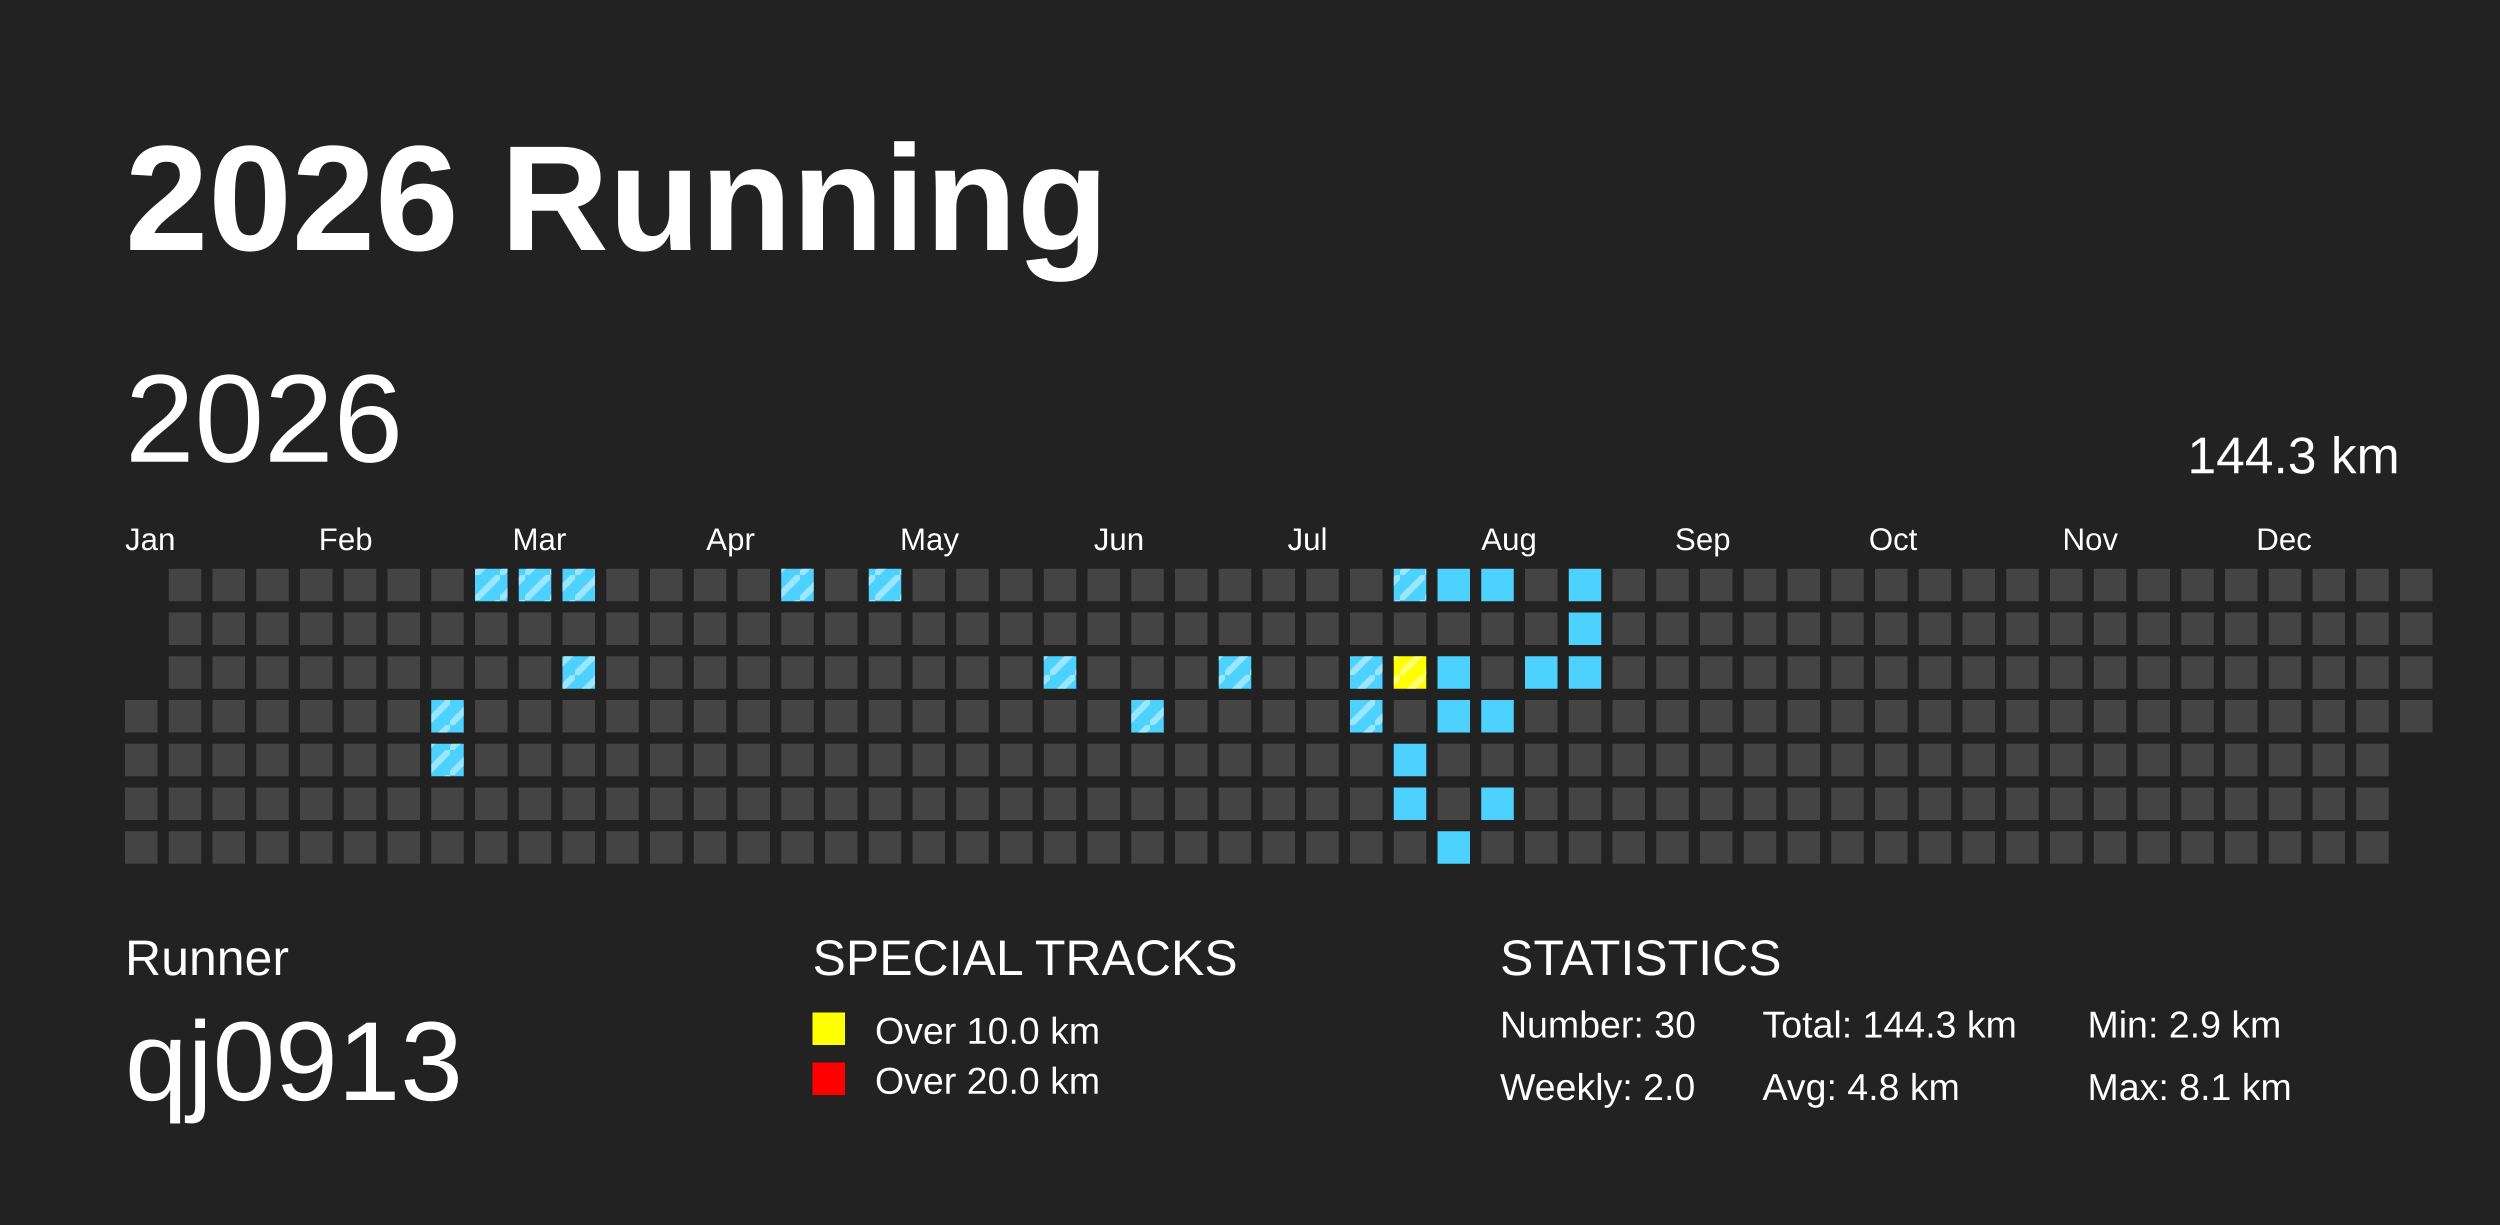
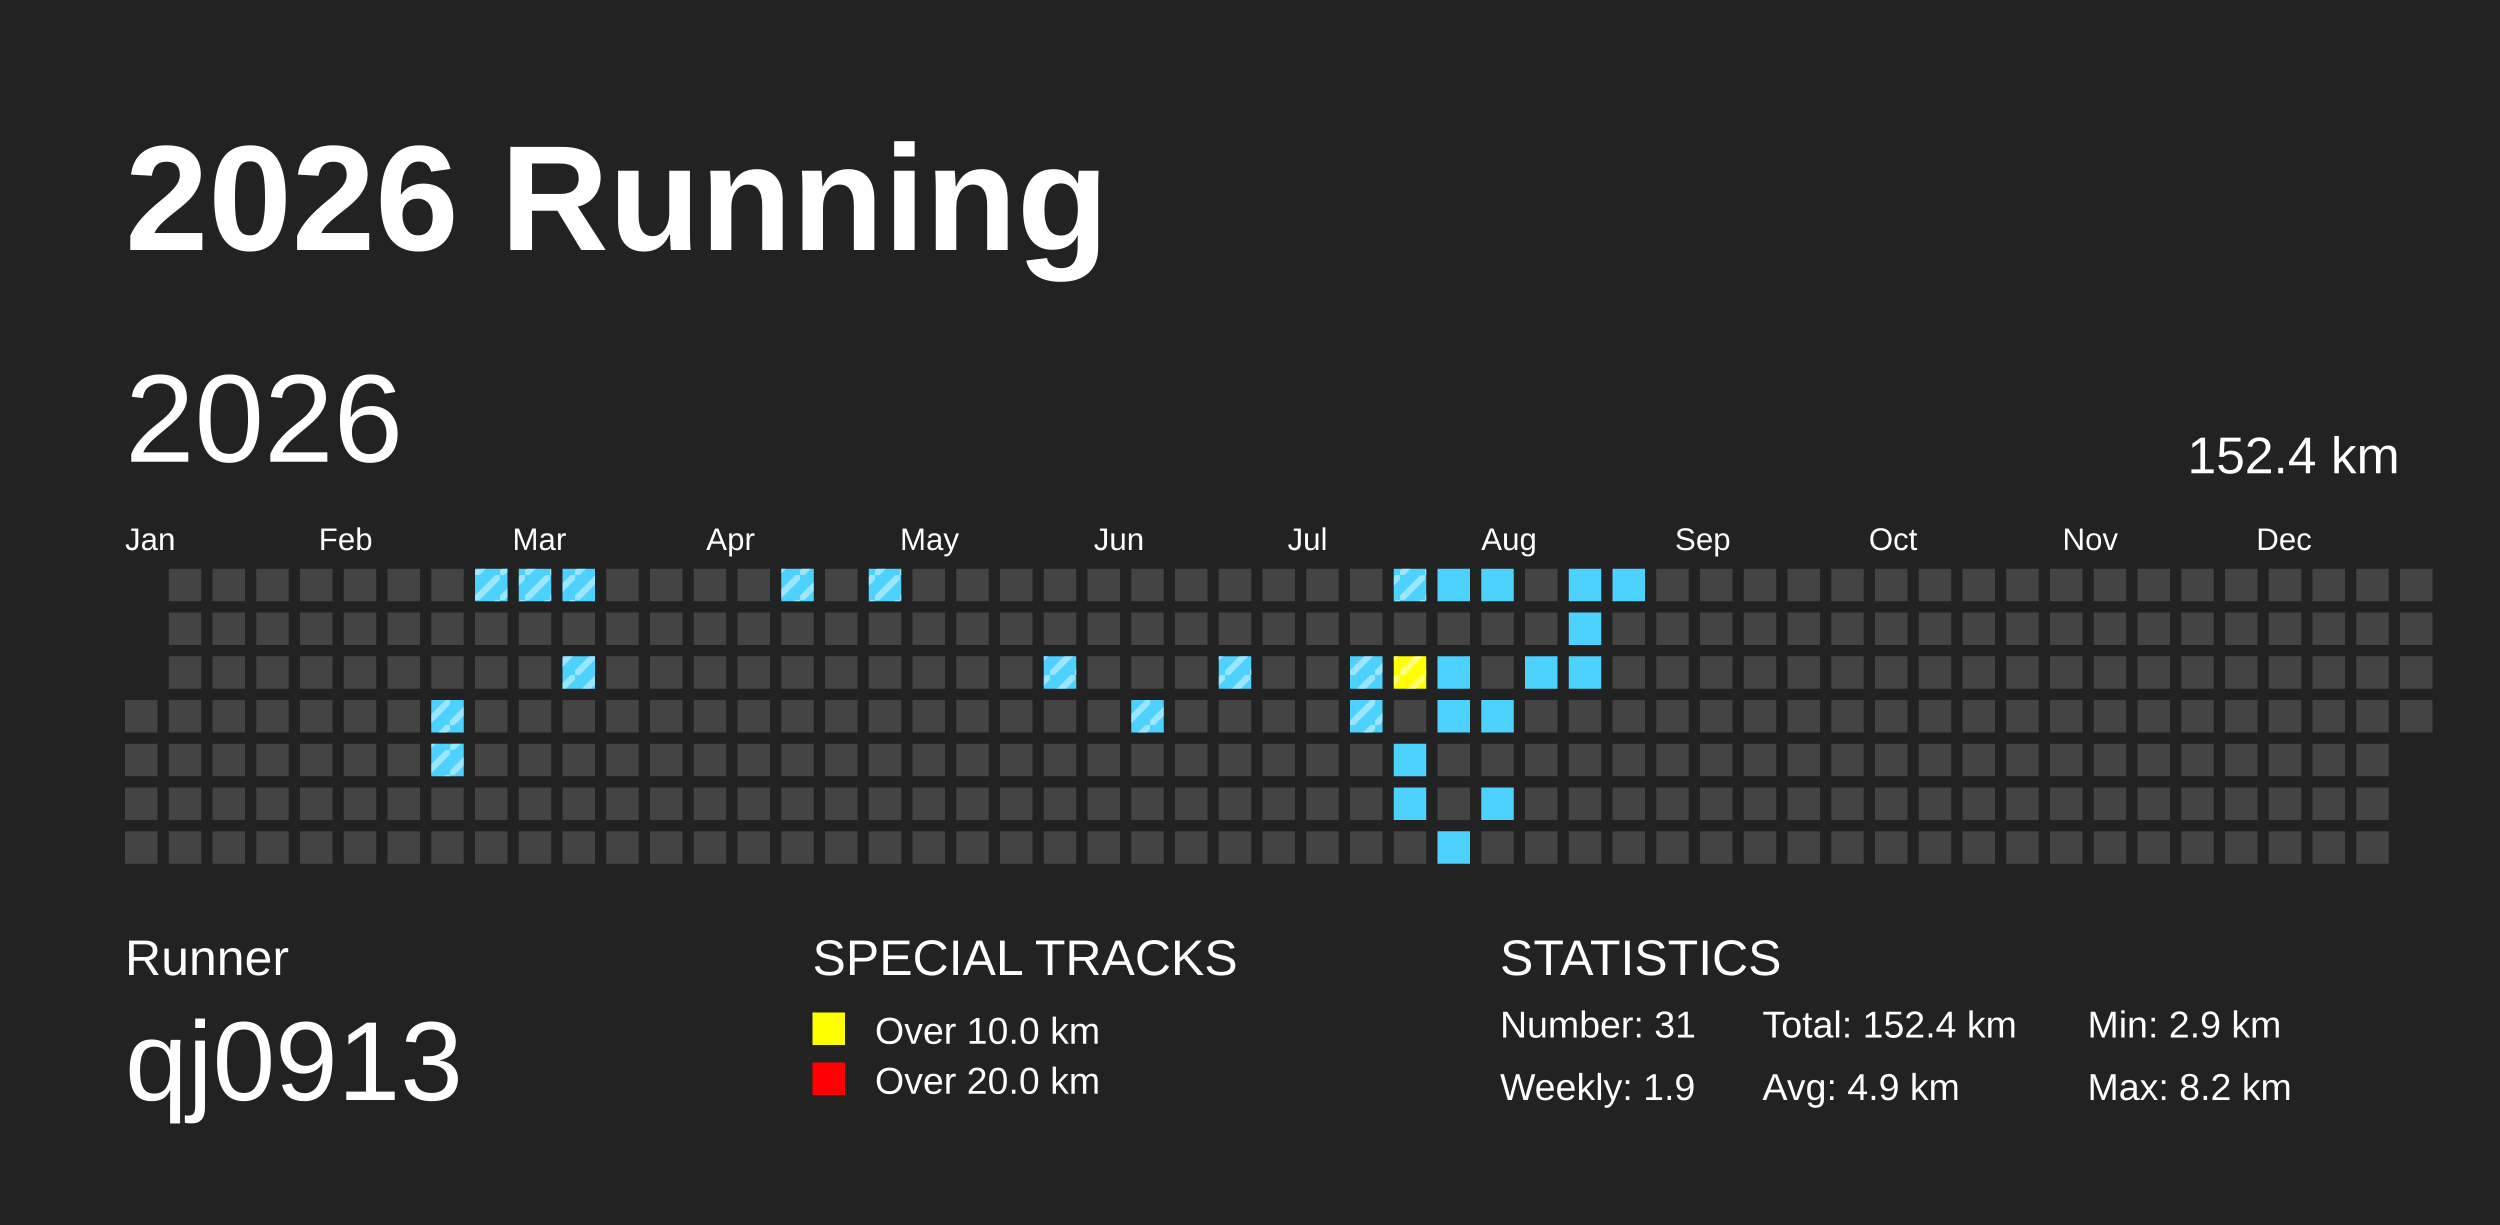
<svg xmlns="http://www.w3.org/2000/svg" baseProfile="full" height="98mm" version="1.1" viewBox="0,0,200,98" width="200mm">
  <defs>
    <pattern height="2" id="indoor-stripe" patternUnits="userSpaceOnUse" width="2">
      <line stroke="white" stroke-opacity="0.45" stroke-width="0.5" x1="0" x2="2" y1="2" y2="0" />
    </pattern>
  </defs>
  <rect fill="#222222" height="98" width="200" x="0" y="0" />
  <text fill="#FFFFFF" style="font-size:12px; font-family:Arial; font-weight:bold;" x="10" y="20">2026 Running</text>
  <text fill="#FFFFFF" style="font-size:4px; font-family:Arial" x="10" y="78">Runner</text>
  <text fill="#FFFFFF" style="font-size:9px; font-family:Arial" x="10" y="88">qj0913</text>
  <text fill="#FFFFFF" style="font-size:4px; font-family:Arial" x="65" y="78">SPECIAL TRACKS</text>
  <rect fill="yellow" height="2.6" width="2.6" x="65" y="81" />
  <text fill="#FFFFFF" style="font-size:3px; font-family:Arial" x="70" y="83.5">Over 10.0 km</text>
  <rect fill="red" height="2.6" width="2.6" x="65" y="85" />
  <text fill="#FFFFFF" style="font-size:3px; font-family:Arial" x="70" y="87.5">Over 20.0 km</text>
  <text fill="#FFFFFF" style="font-size:4px; font-family:Arial" x="120" y="78">STATISTICS</text>
-   <text fill="#FFFFFF" style="font-size:3px; font-family:Arial" x="120" y="83">Number: 30</text>
-   <text fill="#FFFFFF" style="font-size:3px; font-family:Arial" x="120" y="88">Weekly: 2.0</text>
-   <text fill="#FFFFFF" style="font-size:3px; font-family:Arial" x="141" y="83">Total: 144.3 km</text>
-   <text fill="#FFFFFF" style="font-size:3px; font-family:Arial" x="141" y="88">Avg: 4.8 km</text>
+   <text fill="#FFFFFF" style="font-size:3px; font-family:Arial" x="120" y="83">Number: 31</text>
+   <text fill="#FFFFFF" style="font-size:3px; font-family:Arial" x="120" y="88">Weekly: 1.9</text>
+   <text fill="#FFFFFF" style="font-size:3px; font-family:Arial" x="141" y="83">Total: 152.4 km</text>
+   <text fill="#FFFFFF" style="font-size:3px; font-family:Arial" x="141" y="88">Avg: 4.9 km</text>
  <text fill="#FFFFFF" style="font-size:3px; font-family:Arial" x="167" y="83">Min: 2.9 km</text>
-   <text fill="#FFFFFF" style="font-size:3px; font-family:Arial" x="167" y="88">Max: 8.1 km</text>
+   <text fill="#FFFFFF" style="font-size:3px; font-family:Arial" x="167" y="88">Max: 8.2 km</text>
  <text dominant-baseline="hanging" fill="#FFFFFF" style="font-size:10.0px; font-family:Arial;" x="10" y="30">2026</text>
-   <text dominant-baseline="hanging" fill="#FFFFFF" style="font-size:4.125px; font-family:Arial;" x="175" y="35">144.3 km</text>
+   <text dominant-baseline="hanging" fill="#FFFFFF" style="font-size:4.125px; font-family:Arial;" x="175" y="35">152.4 km</text>
  <text fill="#FFFFFF" style="font-size:2.5px; font-family:Arial" x="10.0" y="44">Jan</text>
  <text fill="#FFFFFF" style="font-size:2.5px; font-family:Arial" x="25.5" y="44">Feb</text>
  <text fill="#FFFFFF" style="font-size:2.5px; font-family:Arial" x="41.0" y="44">Mar</text>
  <text fill="#FFFFFF" style="font-size:2.5px; font-family:Arial" x="56.5" y="44">Apr</text>
  <text fill="#FFFFFF" style="font-size:2.5px; font-family:Arial" x="72.0" y="44">May</text>
  <text fill="#FFFFFF" style="font-size:2.5px; font-family:Arial" x="87.5" y="44">Jun</text>
  <text fill="#FFFFFF" style="font-size:2.5px; font-family:Arial" x="103.0" y="44">Jul</text>
  <text fill="#FFFFFF" style="font-size:2.5px; font-family:Arial" x="118.5" y="44">Aug</text>
  <text fill="#FFFFFF" style="font-size:2.5px; font-family:Arial" x="134.0" y="44">Sep</text>
  <text fill="#FFFFFF" style="font-size:2.5px; font-family:Arial" x="149.5" y="44">Oct</text>
  <text fill="#FFFFFF" style="font-size:2.5px; font-family:Arial" x="165.0" y="44">Nov</text>
  <text fill="#FFFFFF" style="font-size:2.5px; font-family:Arial" x="180.5" y="44">Dec</text>
  <rect fill="#444444" height="2.6" width="2.6" x="10.0" y="56.0" />
  <rect fill="#444444" height="2.6" width="2.6" x="10.0" y="59.5" />
  <rect fill="#444444" height="2.6" width="2.6" x="10.0" y="63.0" />
  <rect fill="#444444" height="2.6" width="2.6" x="10.0" y="66.5" />
  <rect fill="#444444" height="2.6" width="2.6" x="13.5" y="45.5" />
  <rect fill="#444444" height="2.6" width="2.6" x="13.5" y="49.0" />
  <rect fill="#444444" height="2.6" width="2.6" x="13.5" y="52.5" />
  <rect fill="#444444" height="2.6" width="2.6" x="13.5" y="56.0" />
  <rect fill="#444444" height="2.6" width="2.6" x="13.5" y="59.5" />
  <rect fill="#444444" height="2.6" width="2.6" x="13.5" y="63.0" />
  <rect fill="#444444" height="2.6" width="2.6" x="13.5" y="66.5" />
  <rect fill="#444444" height="2.6" width="2.6" x="17.0" y="45.5" />
  <rect fill="#444444" height="2.6" width="2.6" x="17.0" y="49.0" />
  <rect fill="#444444" height="2.6" width="2.6" x="17.0" y="52.5" />
  <rect fill="#444444" height="2.6" width="2.6" x="17.0" y="56.0" />
  <rect fill="#444444" height="2.6" width="2.6" x="17.0" y="59.5" />
  <rect fill="#444444" height="2.6" width="2.6" x="17.0" y="63.0" />
  <rect fill="#444444" height="2.6" width="2.6" x="17.0" y="66.5" />
  <rect fill="#444444" height="2.6" width="2.6" x="20.5" y="45.5" />
  <rect fill="#444444" height="2.6" width="2.6" x="20.5" y="49.0" />
  <rect fill="#444444" height="2.6" width="2.6" x="20.5" y="52.5" />
  <rect fill="#444444" height="2.6" width="2.6" x="20.5" y="56.0" />
  <rect fill="#444444" height="2.6" width="2.6" x="20.5" y="59.5" />
  <rect fill="#444444" height="2.6" width="2.6" x="20.5" y="63.0" />
  <rect fill="#444444" height="2.6" width="2.6" x="20.5" y="66.5" />
  <rect fill="#444444" height="2.6" width="2.6" x="24.0" y="45.5" />
  <rect fill="#444444" height="2.6" width="2.6" x="24.0" y="49.0" />
  <rect fill="#444444" height="2.6" width="2.6" x="24.0" y="52.5" />
  <rect fill="#444444" height="2.6" width="2.6" x="24.0" y="56.0" />
  <rect fill="#444444" height="2.6" width="2.6" x="24.0" y="59.5" />
  <rect fill="#444444" height="2.6" width="2.6" x="24.0" y="63.0" />
  <rect fill="#444444" height="2.6" width="2.6" x="24.0" y="66.5" />
  <rect fill="#444444" height="2.6" width="2.6" x="27.5" y="45.5" />
  <rect fill="#444444" height="2.6" width="2.6" x="27.5" y="49.0" />
  <rect fill="#444444" height="2.6" width="2.6" x="27.5" y="52.5" />
  <rect fill="#444444" height="2.6" width="2.6" x="27.5" y="56.0" />
  <rect fill="#444444" height="2.6" width="2.6" x="27.5" y="59.5" />
  <rect fill="#444444" height="2.6" width="2.6" x="27.5" y="63.0" />
  <rect fill="#444444" height="2.6" width="2.6" x="27.5" y="66.5" />
  <rect fill="#444444" height="2.6" width="2.6" x="31.0" y="45.5" />
  <rect fill="#444444" height="2.6" width="2.6" x="31.0" y="49.0" />
  <rect fill="#444444" height="2.6" width="2.6" x="31.0" y="52.5" />
  <rect fill="#444444" height="2.6" width="2.6" x="31.0" y="56.0" />
  <rect fill="#444444" height="2.6" width="2.6" x="31.0" y="59.5" />
  <rect fill="#444444" height="2.6" width="2.6" x="31.0" y="63.0" />
  <rect fill="#444444" height="2.6" width="2.6" x="31.0" y="66.5" />
  <rect fill="#444444" height="2.6" width="2.6" x="34.5" y="45.5" />
  <rect fill="#444444" height="2.6" width="2.6" x="34.5" y="49.0" />
  <rect fill="#444444" height="2.6" width="2.6" x="34.5" y="52.5" />
  <rect fill="#4DD2FF" height="2.6" width="2.6" x="34.5" y="56.0" />
  <rect fill="url(#indoor-stripe)" height="2.6" style="pointer-events: none;" width="2.6" x="34.5" y="56.0" />
  <rect fill="#4DD2FF" height="2.6" width="2.6" x="34.5" y="59.5" />
  <rect fill="url(#indoor-stripe)" height="2.6" style="pointer-events: none;" width="2.6" x="34.5" y="59.5" />
  <rect fill="#444444" height="2.6" width="2.6" x="34.5" y="63.0" />
  <rect fill="#444444" height="2.6" width="2.6" x="34.5" y="66.5" />
  <rect fill="#4DD2FF" height="2.6" width="2.6" x="38.0" y="45.5" />
  <rect fill="url(#indoor-stripe)" height="2.6" style="pointer-events: none;" width="2.6" x="38.0" y="45.5" />
  <rect fill="#444444" height="2.6" width="2.6" x="38.0" y="49.0" />
  <rect fill="#444444" height="2.6" width="2.6" x="38.0" y="52.5" />
  <rect fill="#444444" height="2.6" width="2.6" x="38.0" y="56.0" />
  <rect fill="#444444" height="2.6" width="2.6" x="38.0" y="59.5" />
  <rect fill="#444444" height="2.6" width="2.6" x="38.0" y="63.0" />
  <rect fill="#444444" height="2.6" width="2.6" x="38.0" y="66.5" />
  <rect fill="#4DD2FF" height="2.6" width="2.6" x="41.5" y="45.5" />
  <rect fill="url(#indoor-stripe)" height="2.6" style="pointer-events: none;" width="2.6" x="41.5" y="45.5" />
  <rect fill="#444444" height="2.6" width="2.6" x="41.5" y="49.0" />
  <rect fill="#444444" height="2.6" width="2.6" x="41.5" y="52.5" />
  <rect fill="#444444" height="2.6" width="2.6" x="41.5" y="56.0" />
  <rect fill="#444444" height="2.6" width="2.6" x="41.5" y="59.5" />
  <rect fill="#444444" height="2.6" width="2.6" x="41.5" y="63.0" />
  <rect fill="#444444" height="2.6" width="2.6" x="41.5" y="66.5" />
  <rect fill="#4DD2FF" height="2.6" width="2.6" x="45.0" y="45.5" />
  <rect fill="url(#indoor-stripe)" height="2.6" style="pointer-events: none;" width="2.6" x="45.0" y="45.5" />
  <rect fill="#444444" height="2.6" width="2.6" x="45.0" y="49.0" />
  <rect fill="#4DD2FF" height="2.6" width="2.6" x="45.0" y="52.5" />
  <rect fill="url(#indoor-stripe)" height="2.6" style="pointer-events: none;" width="2.6" x="45.0" y="52.5" />
  <rect fill="#444444" height="2.6" width="2.6" x="45.0" y="56.0" />
  <rect fill="#444444" height="2.6" width="2.6" x="45.0" y="59.5" />
  <rect fill="#444444" height="2.6" width="2.6" x="45.0" y="63.0" />
  <rect fill="#444444" height="2.6" width="2.6" x="45.0" y="66.5" />
  <rect fill="#444444" height="2.6" width="2.6" x="48.5" y="45.5" />
  <rect fill="#444444" height="2.6" width="2.6" x="48.5" y="49.0" />
  <rect fill="#444444" height="2.6" width="2.6" x="48.5" y="52.5" />
  <rect fill="#444444" height="2.6" width="2.6" x="48.5" y="56.0" />
  <rect fill="#444444" height="2.6" width="2.6" x="48.5" y="59.5" />
  <rect fill="#444444" height="2.6" width="2.6" x="48.5" y="63.0" />
  <rect fill="#444444" height="2.6" width="2.6" x="48.5" y="66.5" />
  <rect fill="#444444" height="2.6" width="2.6" x="52.0" y="45.5" />
  <rect fill="#444444" height="2.6" width="2.6" x="52.0" y="49.0" />
  <rect fill="#444444" height="2.6" width="2.6" x="52.0" y="52.5" />
  <rect fill="#444444" height="2.6" width="2.6" x="52.0" y="56.0" />
  <rect fill="#444444" height="2.6" width="2.6" x="52.0" y="59.5" />
  <rect fill="#444444" height="2.6" width="2.6" x="52.0" y="63.0" />
  <rect fill="#444444" height="2.6" width="2.6" x="52.0" y="66.5" />
  <rect fill="#444444" height="2.6" width="2.6" x="55.5" y="45.5" />
  <rect fill="#444444" height="2.6" width="2.6" x="55.5" y="49.0" />
  <rect fill="#444444" height="2.6" width="2.6" x="55.5" y="52.5" />
  <rect fill="#444444" height="2.6" width="2.6" x="55.5" y="56.0" />
  <rect fill="#444444" height="2.6" width="2.6" x="55.5" y="59.5" />
  <rect fill="#444444" height="2.6" width="2.6" x="55.5" y="63.0" />
  <rect fill="#444444" height="2.6" width="2.6" x="55.5" y="66.5" />
  <rect fill="#444444" height="2.6" width="2.6" x="59.0" y="45.5" />
  <rect fill="#444444" height="2.6" width="2.6" x="59.0" y="49.0" />
  <rect fill="#444444" height="2.6" width="2.6" x="59.0" y="52.5" />
  <rect fill="#444444" height="2.6" width="2.6" x="59.0" y="56.0" />
  <rect fill="#444444" height="2.6" width="2.6" x="59.0" y="59.5" />
  <rect fill="#444444" height="2.6" width="2.6" x="59.0" y="63.0" />
  <rect fill="#444444" height="2.6" width="2.6" x="59.0" y="66.5" />
  <rect fill="#4DD2FF" height="2.6" width="2.6" x="62.5" y="45.5" />
  <rect fill="url(#indoor-stripe)" height="2.6" style="pointer-events: none;" width="2.6" x="62.5" y="45.5" />
  <rect fill="#444444" height="2.6" width="2.6" x="62.5" y="49.0" />
  <rect fill="#444444" height="2.6" width="2.6" x="62.5" y="52.5" />
  <rect fill="#444444" height="2.6" width="2.6" x="62.5" y="56.0" />
  <rect fill="#444444" height="2.6" width="2.6" x="62.5" y="59.5" />
  <rect fill="#444444" height="2.6" width="2.6" x="62.5" y="63.0" />
  <rect fill="#444444" height="2.6" width="2.6" x="62.5" y="66.5" />
  <rect fill="#444444" height="2.6" width="2.6" x="66.0" y="45.5" />
  <rect fill="#444444" height="2.6" width="2.6" x="66.0" y="49.0" />
  <rect fill="#444444" height="2.6" width="2.6" x="66.0" y="52.5" />
  <rect fill="#444444" height="2.6" width="2.6" x="66.0" y="56.0" />
  <rect fill="#444444" height="2.6" width="2.6" x="66.0" y="59.5" />
  <rect fill="#444444" height="2.6" width="2.6" x="66.0" y="63.0" />
  <rect fill="#444444" height="2.6" width="2.6" x="66.0" y="66.5" />
  <rect fill="#4DD2FF" height="2.6" width="2.6" x="69.5" y="45.5" />
  <rect fill="url(#indoor-stripe)" height="2.6" style="pointer-events: none;" width="2.6" x="69.5" y="45.5" />
  <rect fill="#444444" height="2.6" width="2.6" x="69.5" y="49.0" />
  <rect fill="#444444" height="2.6" width="2.6" x="69.5" y="52.5" />
  <rect fill="#444444" height="2.6" width="2.6" x="69.5" y="56.0" />
  <rect fill="#444444" height="2.6" width="2.6" x="69.5" y="59.5" />
  <rect fill="#444444" height="2.6" width="2.6" x="69.5" y="63.0" />
  <rect fill="#444444" height="2.6" width="2.6" x="69.5" y="66.5" />
  <rect fill="#444444" height="2.6" width="2.6" x="73.0" y="45.5" />
  <rect fill="#444444" height="2.6" width="2.6" x="73.0" y="49.0" />
  <rect fill="#444444" height="2.6" width="2.6" x="73.0" y="52.5" />
  <rect fill="#444444" height="2.6" width="2.6" x="73.0" y="56.0" />
  <rect fill="#444444" height="2.6" width="2.6" x="73.0" y="59.5" />
  <rect fill="#444444" height="2.6" width="2.6" x="73.0" y="63.0" />
  <rect fill="#444444" height="2.6" width="2.6" x="73.0" y="66.5" />
  <rect fill="#444444" height="2.6" width="2.6" x="76.5" y="45.5" />
  <rect fill="#444444" height="2.6" width="2.6" x="76.5" y="49.0" />
  <rect fill="#444444" height="2.6" width="2.6" x="76.5" y="52.5" />
  <rect fill="#444444" height="2.6" width="2.6" x="76.5" y="56.0" />
  <rect fill="#444444" height="2.6" width="2.6" x="76.5" y="59.5" />
  <rect fill="#444444" height="2.6" width="2.6" x="76.5" y="63.0" />
  <rect fill="#444444" height="2.6" width="2.6" x="76.5" y="66.5" />
  <rect fill="#444444" height="2.6" width="2.6" x="80.0" y="45.5" />
  <rect fill="#444444" height="2.6" width="2.6" x="80.0" y="49.0" />
  <rect fill="#444444" height="2.6" width="2.6" x="80.0" y="52.5" />
  <rect fill="#444444" height="2.6" width="2.6" x="80.0" y="56.0" />
  <rect fill="#444444" height="2.6" width="2.6" x="80.0" y="59.5" />
  <rect fill="#444444" height="2.6" width="2.6" x="80.0" y="63.0" />
  <rect fill="#444444" height="2.6" width="2.6" x="80.0" y="66.5" />
  <rect fill="#444444" height="2.6" width="2.6" x="83.5" y="45.5" />
  <rect fill="#444444" height="2.6" width="2.6" x="83.5" y="49.0" />
  <rect fill="#4DD2FF" height="2.6" width="2.6" x="83.5" y="52.5" />
  <rect fill="url(#indoor-stripe)" height="2.6" style="pointer-events: none;" width="2.6" x="83.5" y="52.5" />
  <rect fill="#444444" height="2.6" width="2.6" x="83.5" y="56.0" />
  <rect fill="#444444" height="2.6" width="2.6" x="83.5" y="59.5" />
  <rect fill="#444444" height="2.6" width="2.6" x="83.5" y="63.0" />
  <rect fill="#444444" height="2.6" width="2.6" x="83.5" y="66.5" />
  <rect fill="#444444" height="2.6" width="2.6" x="87.0" y="45.5" />
  <rect fill="#444444" height="2.6" width="2.6" x="87.0" y="49.0" />
  <rect fill="#444444" height="2.6" width="2.6" x="87.0" y="52.5" />
  <rect fill="#444444" height="2.6" width="2.6" x="87.0" y="56.0" />
  <rect fill="#444444" height="2.6" width="2.6" x="87.0" y="59.5" />
  <rect fill="#444444" height="2.6" width="2.6" x="87.0" y="63.0" />
  <rect fill="#444444" height="2.6" width="2.6" x="87.0" y="66.5" />
  <rect fill="#444444" height="2.6" width="2.6" x="90.5" y="45.5" />
  <rect fill="#444444" height="2.6" width="2.6" x="90.5" y="49.0" />
  <rect fill="#444444" height="2.6" width="2.6" x="90.5" y="52.5" />
  <rect fill="#4DD2FF" height="2.6" width="2.6" x="90.5" y="56.0" />
  <rect fill="url(#indoor-stripe)" height="2.6" style="pointer-events: none;" width="2.6" x="90.5" y="56.0" />
  <rect fill="#444444" height="2.6" width="2.6" x="90.5" y="59.5" />
  <rect fill="#444444" height="2.6" width="2.6" x="90.5" y="63.0" />
  <rect fill="#444444" height="2.6" width="2.6" x="90.5" y="66.5" />
  <rect fill="#444444" height="2.6" width="2.6" x="94.0" y="45.5" />
  <rect fill="#444444" height="2.6" width="2.6" x="94.0" y="49.0" />
  <rect fill="#444444" height="2.6" width="2.6" x="94.0" y="52.5" />
  <rect fill="#444444" height="2.6" width="2.6" x="94.0" y="56.0" />
  <rect fill="#444444" height="2.6" width="2.6" x="94.0" y="59.5" />
  <rect fill="#444444" height="2.6" width="2.6" x="94.0" y="63.0" />
  <rect fill="#444444" height="2.6" width="2.6" x="94.0" y="66.5" />
  <rect fill="#444444" height="2.6" width="2.6" x="97.5" y="45.5" />
  <rect fill="#444444" height="2.6" width="2.6" x="97.5" y="49.0" />
  <rect fill="#4DD2FF" height="2.6" width="2.6" x="97.5" y="52.5" />
  <rect fill="url(#indoor-stripe)" height="2.6" style="pointer-events: none;" width="2.6" x="97.5" y="52.5" />
  <rect fill="#444444" height="2.6" width="2.6" x="97.5" y="56.0" />
  <rect fill="#444444" height="2.6" width="2.6" x="97.5" y="59.5" />
  <rect fill="#444444" height="2.6" width="2.6" x="97.5" y="63.0" />
  <rect fill="#444444" height="2.6" width="2.6" x="97.5" y="66.5" />
  <rect fill="#444444" height="2.6" width="2.6" x="101.0" y="45.5" />
  <rect fill="#444444" height="2.6" width="2.6" x="101.0" y="49.0" />
  <rect fill="#444444" height="2.6" width="2.6" x="101.0" y="52.5" />
  <rect fill="#444444" height="2.6" width="2.6" x="101.0" y="56.0" />
  <rect fill="#444444" height="2.6" width="2.6" x="101.0" y="59.5" />
  <rect fill="#444444" height="2.6" width="2.6" x="101.0" y="63.0" />
  <rect fill="#444444" height="2.6" width="2.6" x="101.0" y="66.5" />
  <rect fill="#444444" height="2.6" width="2.6" x="104.5" y="45.5" />
  <rect fill="#444444" height="2.6" width="2.6" x="104.5" y="49.0" />
  <rect fill="#444444" height="2.6" width="2.6" x="104.5" y="52.5" />
  <rect fill="#444444" height="2.6" width="2.6" x="104.5" y="56.0" />
  <rect fill="#444444" height="2.6" width="2.6" x="104.5" y="59.5" />
  <rect fill="#444444" height="2.6" width="2.6" x="104.5" y="63.0" />
  <rect fill="#444444" height="2.6" width="2.6" x="104.5" y="66.5" />
  <rect fill="#444444" height="2.6" width="2.6" x="108.0" y="45.5" />
  <rect fill="#444444" height="2.6" width="2.6" x="108.0" y="49.0" />
  <rect fill="#4DD2FF" height="2.6" width="2.6" x="108.0" y="52.5" />
  <rect fill="url(#indoor-stripe)" height="2.6" style="pointer-events: none;" width="2.6" x="108.0" y="52.5" />
  <rect fill="#4DD2FF" height="2.6" width="2.6" x="108.0" y="56.0" />
  <rect fill="url(#indoor-stripe)" height="2.6" style="pointer-events: none;" width="2.6" x="108.0" y="56.0" />
  <rect fill="#444444" height="2.6" width="2.6" x="108.0" y="59.5" />
  <rect fill="#444444" height="2.6" width="2.6" x="108.0" y="63.0" />
  <rect fill="#444444" height="2.6" width="2.6" x="108.0" y="66.5" />
  <rect fill="#4DD2FF" height="2.6" width="2.6" x="111.5" y="45.5" />
  <rect fill="url(#indoor-stripe)" height="2.6" style="pointer-events: none;" width="2.6" x="111.5" y="45.5" />
  <rect fill="#444444" height="2.6" width="2.6" x="111.5" y="49.0" />
  <rect fill="yellow" height="2.6" width="2.6" x="111.5" y="52.5" />
  <rect fill="url(#indoor-stripe)" height="2.6" style="pointer-events: none;" width="2.6" x="111.5" y="52.5" />
  <rect fill="#444444" height="2.6" width="2.6" x="111.5" y="56.0" />
  <rect fill="#4DD2FF" height="2.6" width="2.6" x="111.5" y="59.5" />
  <rect fill="#4DD2FF" height="2.6" width="2.6" x="111.5" y="63.0" />
  <rect fill="#444444" height="2.6" width="2.6" x="111.5" y="66.5" />
  <rect fill="#4DD2FF" height="2.6" width="2.6" x="115.0" y="45.5" />
  <rect fill="#444444" height="2.6" width="2.6" x="115.0" y="49.0" />
  <rect fill="#4DD2FF" height="2.6" width="2.6" x="115.0" y="52.5" />
  <rect fill="#4DD2FF" height="2.6" width="2.6" x="115.0" y="56.0" />
  <rect fill="#444444" height="2.6" width="2.6" x="115.0" y="59.5" />
  <rect fill="#444444" height="2.6" width="2.6" x="115.0" y="63.0" />
  <rect fill="#4DD2FF" height="2.6" width="2.6" x="115.0" y="66.5" />
  <rect fill="#4DD2FF" height="2.6" width="2.6" x="118.5" y="45.5" />
  <rect fill="#444444" height="2.6" width="2.6" x="118.5" y="49.0" />
  <rect fill="#444444" height="2.6" width="2.6" x="118.5" y="52.5" />
  <rect fill="#4DD2FF" height="2.6" width="2.6" x="118.5" y="56.0" />
  <rect fill="#444444" height="2.6" width="2.6" x="118.5" y="59.5" />
  <rect fill="#4DD2FF" height="2.6" width="2.6" x="118.5" y="63.0" />
  <rect fill="#444444" height="2.6" width="2.6" x="118.5" y="66.5" />
  <rect fill="#444444" height="2.6" width="2.6" x="122.0" y="45.5" />
  <rect fill="#444444" height="2.6" width="2.6" x="122.0" y="49.0" />
  <rect fill="#4DD2FF" height="2.6" width="2.6" x="122.0" y="52.5" />
  <rect fill="#444444" height="2.6" width="2.6" x="122.0" y="56.0" />
  <rect fill="#444444" height="2.6" width="2.6" x="122.0" y="59.5" />
  <rect fill="#444444" height="2.6" width="2.6" x="122.0" y="63.0" />
  <rect fill="#444444" height="2.6" width="2.6" x="122.0" y="66.5" />
  <rect fill="#4DD2FF" height="2.6" width="2.6" x="125.5" y="45.5" />
  <rect fill="#4DD2FF" height="2.6" width="2.6" x="125.5" y="49.0" />
  <rect fill="#4DD2FF" height="2.6" width="2.6" x="125.5" y="52.5" />
  <rect fill="#444444" height="2.6" width="2.6" x="125.5" y="56.0" />
  <rect fill="#444444" height="2.6" width="2.6" x="125.5" y="59.5" />
  <rect fill="#444444" height="2.6" width="2.6" x="125.5" y="63.0" />
  <rect fill="#444444" height="2.6" width="2.6" x="125.5" y="66.5" />
-   <rect fill="#444444" height="2.6" width="2.6" x="129.0" y="45.5" />
+   <rect fill="#4DD2FF" height="2.6" width="2.6" x="129.0" y="45.5" />
  <rect fill="#444444" height="2.6" width="2.6" x="129.0" y="49.0" />
  <rect fill="#444444" height="2.6" width="2.6" x="129.0" y="52.5" />
  <rect fill="#444444" height="2.6" width="2.6" x="129.0" y="56.0" />
  <rect fill="#444444" height="2.6" width="2.6" x="129.0" y="59.5" />
  <rect fill="#444444" height="2.6" width="2.6" x="129.0" y="63.0" />
  <rect fill="#444444" height="2.6" width="2.6" x="129.0" y="66.5" />
  <rect fill="#444444" height="2.6" width="2.6" x="132.5" y="45.5" />
  <rect fill="#444444" height="2.6" width="2.6" x="132.5" y="49.0" />
  <rect fill="#444444" height="2.6" width="2.6" x="132.5" y="52.5" />
  <rect fill="#444444" height="2.6" width="2.6" x="132.5" y="56.0" />
  <rect fill="#444444" height="2.6" width="2.6" x="132.5" y="59.5" />
  <rect fill="#444444" height="2.6" width="2.6" x="132.5" y="63.0" />
  <rect fill="#444444" height="2.6" width="2.6" x="132.5" y="66.5" />
  <rect fill="#444444" height="2.6" width="2.6" x="136.0" y="45.5" />
  <rect fill="#444444" height="2.6" width="2.6" x="136.0" y="49.0" />
  <rect fill="#444444" height="2.6" width="2.6" x="136.0" y="52.5" />
  <rect fill="#444444" height="2.6" width="2.6" x="136.0" y="56.0" />
  <rect fill="#444444" height="2.6" width="2.6" x="136.0" y="59.5" />
  <rect fill="#444444" height="2.6" width="2.6" x="136.0" y="63.0" />
  <rect fill="#444444" height="2.6" width="2.6" x="136.0" y="66.5" />
  <rect fill="#444444" height="2.6" width="2.6" x="139.5" y="45.5" />
  <rect fill="#444444" height="2.6" width="2.6" x="139.5" y="49.0" />
  <rect fill="#444444" height="2.6" width="2.6" x="139.5" y="52.5" />
  <rect fill="#444444" height="2.6" width="2.6" x="139.5" y="56.0" />
  <rect fill="#444444" height="2.6" width="2.6" x="139.5" y="59.5" />
  <rect fill="#444444" height="2.6" width="2.6" x="139.5" y="63.0" />
  <rect fill="#444444" height="2.6" width="2.6" x="139.5" y="66.5" />
  <rect fill="#444444" height="2.6" width="2.6" x="143.0" y="45.5" />
  <rect fill="#444444" height="2.6" width="2.6" x="143.0" y="49.0" />
  <rect fill="#444444" height="2.6" width="2.6" x="143.0" y="52.5" />
  <rect fill="#444444" height="2.6" width="2.6" x="143.0" y="56.0" />
  <rect fill="#444444" height="2.6" width="2.6" x="143.0" y="59.5" />
  <rect fill="#444444" height="2.6" width="2.6" x="143.0" y="63.0" />
  <rect fill="#444444" height="2.6" width="2.6" x="143.0" y="66.5" />
  <rect fill="#444444" height="2.6" width="2.6" x="146.5" y="45.5" />
  <rect fill="#444444" height="2.6" width="2.6" x="146.5" y="49.0" />
  <rect fill="#444444" height="2.6" width="2.6" x="146.5" y="52.5" />
  <rect fill="#444444" height="2.6" width="2.6" x="146.5" y="56.0" />
  <rect fill="#444444" height="2.6" width="2.6" x="146.5" y="59.5" />
  <rect fill="#444444" height="2.6" width="2.6" x="146.5" y="63.0" />
  <rect fill="#444444" height="2.6" width="2.6" x="146.5" y="66.5" />
  <rect fill="#444444" height="2.6" width="2.6" x="150.0" y="45.5" />
  <rect fill="#444444" height="2.6" width="2.6" x="150.0" y="49.0" />
  <rect fill="#444444" height="2.6" width="2.6" x="150.0" y="52.5" />
  <rect fill="#444444" height="2.6" width="2.6" x="150.0" y="56.0" />
  <rect fill="#444444" height="2.6" width="2.6" x="150.0" y="59.5" />
  <rect fill="#444444" height="2.6" width="2.6" x="150.0" y="63.0" />
  <rect fill="#444444" height="2.6" width="2.6" x="150.0" y="66.5" />
  <rect fill="#444444" height="2.6" width="2.6" x="153.5" y="45.5" />
  <rect fill="#444444" height="2.6" width="2.6" x="153.5" y="49.0" />
  <rect fill="#444444" height="2.6" width="2.6" x="153.5" y="52.5" />
  <rect fill="#444444" height="2.6" width="2.6" x="153.5" y="56.0" />
  <rect fill="#444444" height="2.6" width="2.6" x="153.5" y="59.5" />
  <rect fill="#444444" height="2.6" width="2.6" x="153.5" y="63.0" />
  <rect fill="#444444" height="2.6" width="2.6" x="153.5" y="66.5" />
  <rect fill="#444444" height="2.6" width="2.6" x="157.0" y="45.5" />
  <rect fill="#444444" height="2.6" width="2.6" x="157.0" y="49.0" />
  <rect fill="#444444" height="2.6" width="2.6" x="157.0" y="52.5" />
  <rect fill="#444444" height="2.6" width="2.6" x="157.0" y="56.0" />
  <rect fill="#444444" height="2.6" width="2.6" x="157.0" y="59.5" />
  <rect fill="#444444" height="2.6" width="2.6" x="157.0" y="63.0" />
  <rect fill="#444444" height="2.6" width="2.6" x="157.0" y="66.5" />
  <rect fill="#444444" height="2.6" width="2.6" x="160.5" y="45.5" />
  <rect fill="#444444" height="2.6" width="2.6" x="160.5" y="49.0" />
  <rect fill="#444444" height="2.6" width="2.6" x="160.5" y="52.5" />
  <rect fill="#444444" height="2.6" width="2.6" x="160.5" y="56.0" />
  <rect fill="#444444" height="2.6" width="2.6" x="160.5" y="59.5" />
  <rect fill="#444444" height="2.6" width="2.6" x="160.5" y="63.0" />
  <rect fill="#444444" height="2.6" width="2.6" x="160.5" y="66.5" />
  <rect fill="#444444" height="2.6" width="2.6" x="164.0" y="45.5" />
  <rect fill="#444444" height="2.6" width="2.6" x="164.0" y="49.0" />
  <rect fill="#444444" height="2.6" width="2.6" x="164.0" y="52.5" />
  <rect fill="#444444" height="2.6" width="2.6" x="164.0" y="56.0" />
  <rect fill="#444444" height="2.6" width="2.6" x="164.0" y="59.5" />
  <rect fill="#444444" height="2.6" width="2.6" x="164.0" y="63.0" />
  <rect fill="#444444" height="2.6" width="2.6" x="164.0" y="66.5" />
  <rect fill="#444444" height="2.6" width="2.6" x="167.5" y="45.5" />
  <rect fill="#444444" height="2.6" width="2.6" x="167.5" y="49.0" />
  <rect fill="#444444" height="2.6" width="2.6" x="167.5" y="52.5" />
  <rect fill="#444444" height="2.6" width="2.6" x="167.5" y="56.0" />
  <rect fill="#444444" height="2.6" width="2.6" x="167.5" y="59.5" />
  <rect fill="#444444" height="2.6" width="2.6" x="167.5" y="63.0" />
  <rect fill="#444444" height="2.6" width="2.6" x="167.5" y="66.5" />
  <rect fill="#444444" height="2.6" width="2.6" x="171.0" y="45.5" />
  <rect fill="#444444" height="2.6" width="2.6" x="171.0" y="49.0" />
  <rect fill="#444444" height="2.6" width="2.6" x="171.0" y="52.5" />
  <rect fill="#444444" height="2.6" width="2.6" x="171.0" y="56.0" />
  <rect fill="#444444" height="2.6" width="2.6" x="171.0" y="59.5" />
  <rect fill="#444444" height="2.6" width="2.6" x="171.0" y="63.0" />
  <rect fill="#444444" height="2.6" width="2.6" x="171.0" y="66.5" />
  <rect fill="#444444" height="2.6" width="2.6" x="174.5" y="45.5" />
  <rect fill="#444444" height="2.6" width="2.6" x="174.5" y="49.0" />
  <rect fill="#444444" height="2.6" width="2.6" x="174.5" y="52.5" />
  <rect fill="#444444" height="2.6" width="2.6" x="174.5" y="56.0" />
  <rect fill="#444444" height="2.6" width="2.6" x="174.5" y="59.5" />
  <rect fill="#444444" height="2.6" width="2.6" x="174.5" y="63.0" />
  <rect fill="#444444" height="2.6" width="2.6" x="174.5" y="66.5" />
  <rect fill="#444444" height="2.6" width="2.6" x="178.0" y="45.5" />
  <rect fill="#444444" height="2.6" width="2.6" x="178.0" y="49.0" />
  <rect fill="#444444" height="2.6" width="2.6" x="178.0" y="52.5" />
  <rect fill="#444444" height="2.6" width="2.6" x="178.0" y="56.0" />
  <rect fill="#444444" height="2.6" width="2.6" x="178.0" y="59.5" />
  <rect fill="#444444" height="2.6" width="2.6" x="178.0" y="63.0" />
  <rect fill="#444444" height="2.6" width="2.6" x="178.0" y="66.5" />
  <rect fill="#444444" height="2.6" width="2.6" x="181.5" y="45.5" />
  <rect fill="#444444" height="2.6" width="2.6" x="181.5" y="49.0" />
  <rect fill="#444444" height="2.6" width="2.6" x="181.5" y="52.5" />
  <rect fill="#444444" height="2.6" width="2.6" x="181.5" y="56.0" />
  <rect fill="#444444" height="2.6" width="2.6" x="181.5" y="59.5" />
  <rect fill="#444444" height="2.6" width="2.6" x="181.5" y="63.0" />
  <rect fill="#444444" height="2.6" width="2.6" x="181.5" y="66.5" />
  <rect fill="#444444" height="2.6" width="2.6" x="185.0" y="45.5" />
  <rect fill="#444444" height="2.6" width="2.6" x="185.0" y="49.0" />
  <rect fill="#444444" height="2.6" width="2.6" x="185.0" y="52.5" />
  <rect fill="#444444" height="2.6" width="2.6" x="185.0" y="56.0" />
  <rect fill="#444444" height="2.6" width="2.6" x="185.0" y="59.5" />
  <rect fill="#444444" height="2.6" width="2.6" x="185.0" y="63.0" />
  <rect fill="#444444" height="2.6" width="2.6" x="185.0" y="66.5" />
  <rect fill="#444444" height="2.6" width="2.6" x="188.5" y="45.5" />
  <rect fill="#444444" height="2.6" width="2.6" x="188.5" y="49.0" />
  <rect fill="#444444" height="2.6" width="2.6" x="188.5" y="52.5" />
  <rect fill="#444444" height="2.6" width="2.6" x="188.5" y="56.0" />
  <rect fill="#444444" height="2.6" width="2.6" x="188.5" y="59.5" />
  <rect fill="#444444" height="2.6" width="2.6" x="188.5" y="63.0" />
  <rect fill="#444444" height="2.6" width="2.6" x="188.5" y="66.5" />
  <rect fill="#444444" height="2.6" width="2.6" x="192.0" y="45.5" />
  <rect fill="#444444" height="2.6" width="2.6" x="192.0" y="49.0" />
  <rect fill="#444444" height="2.6" width="2.6" x="192.0" y="52.5" />
  <rect fill="#444444" height="2.6" width="2.6" x="192.0" y="56.0" />
</svg>
